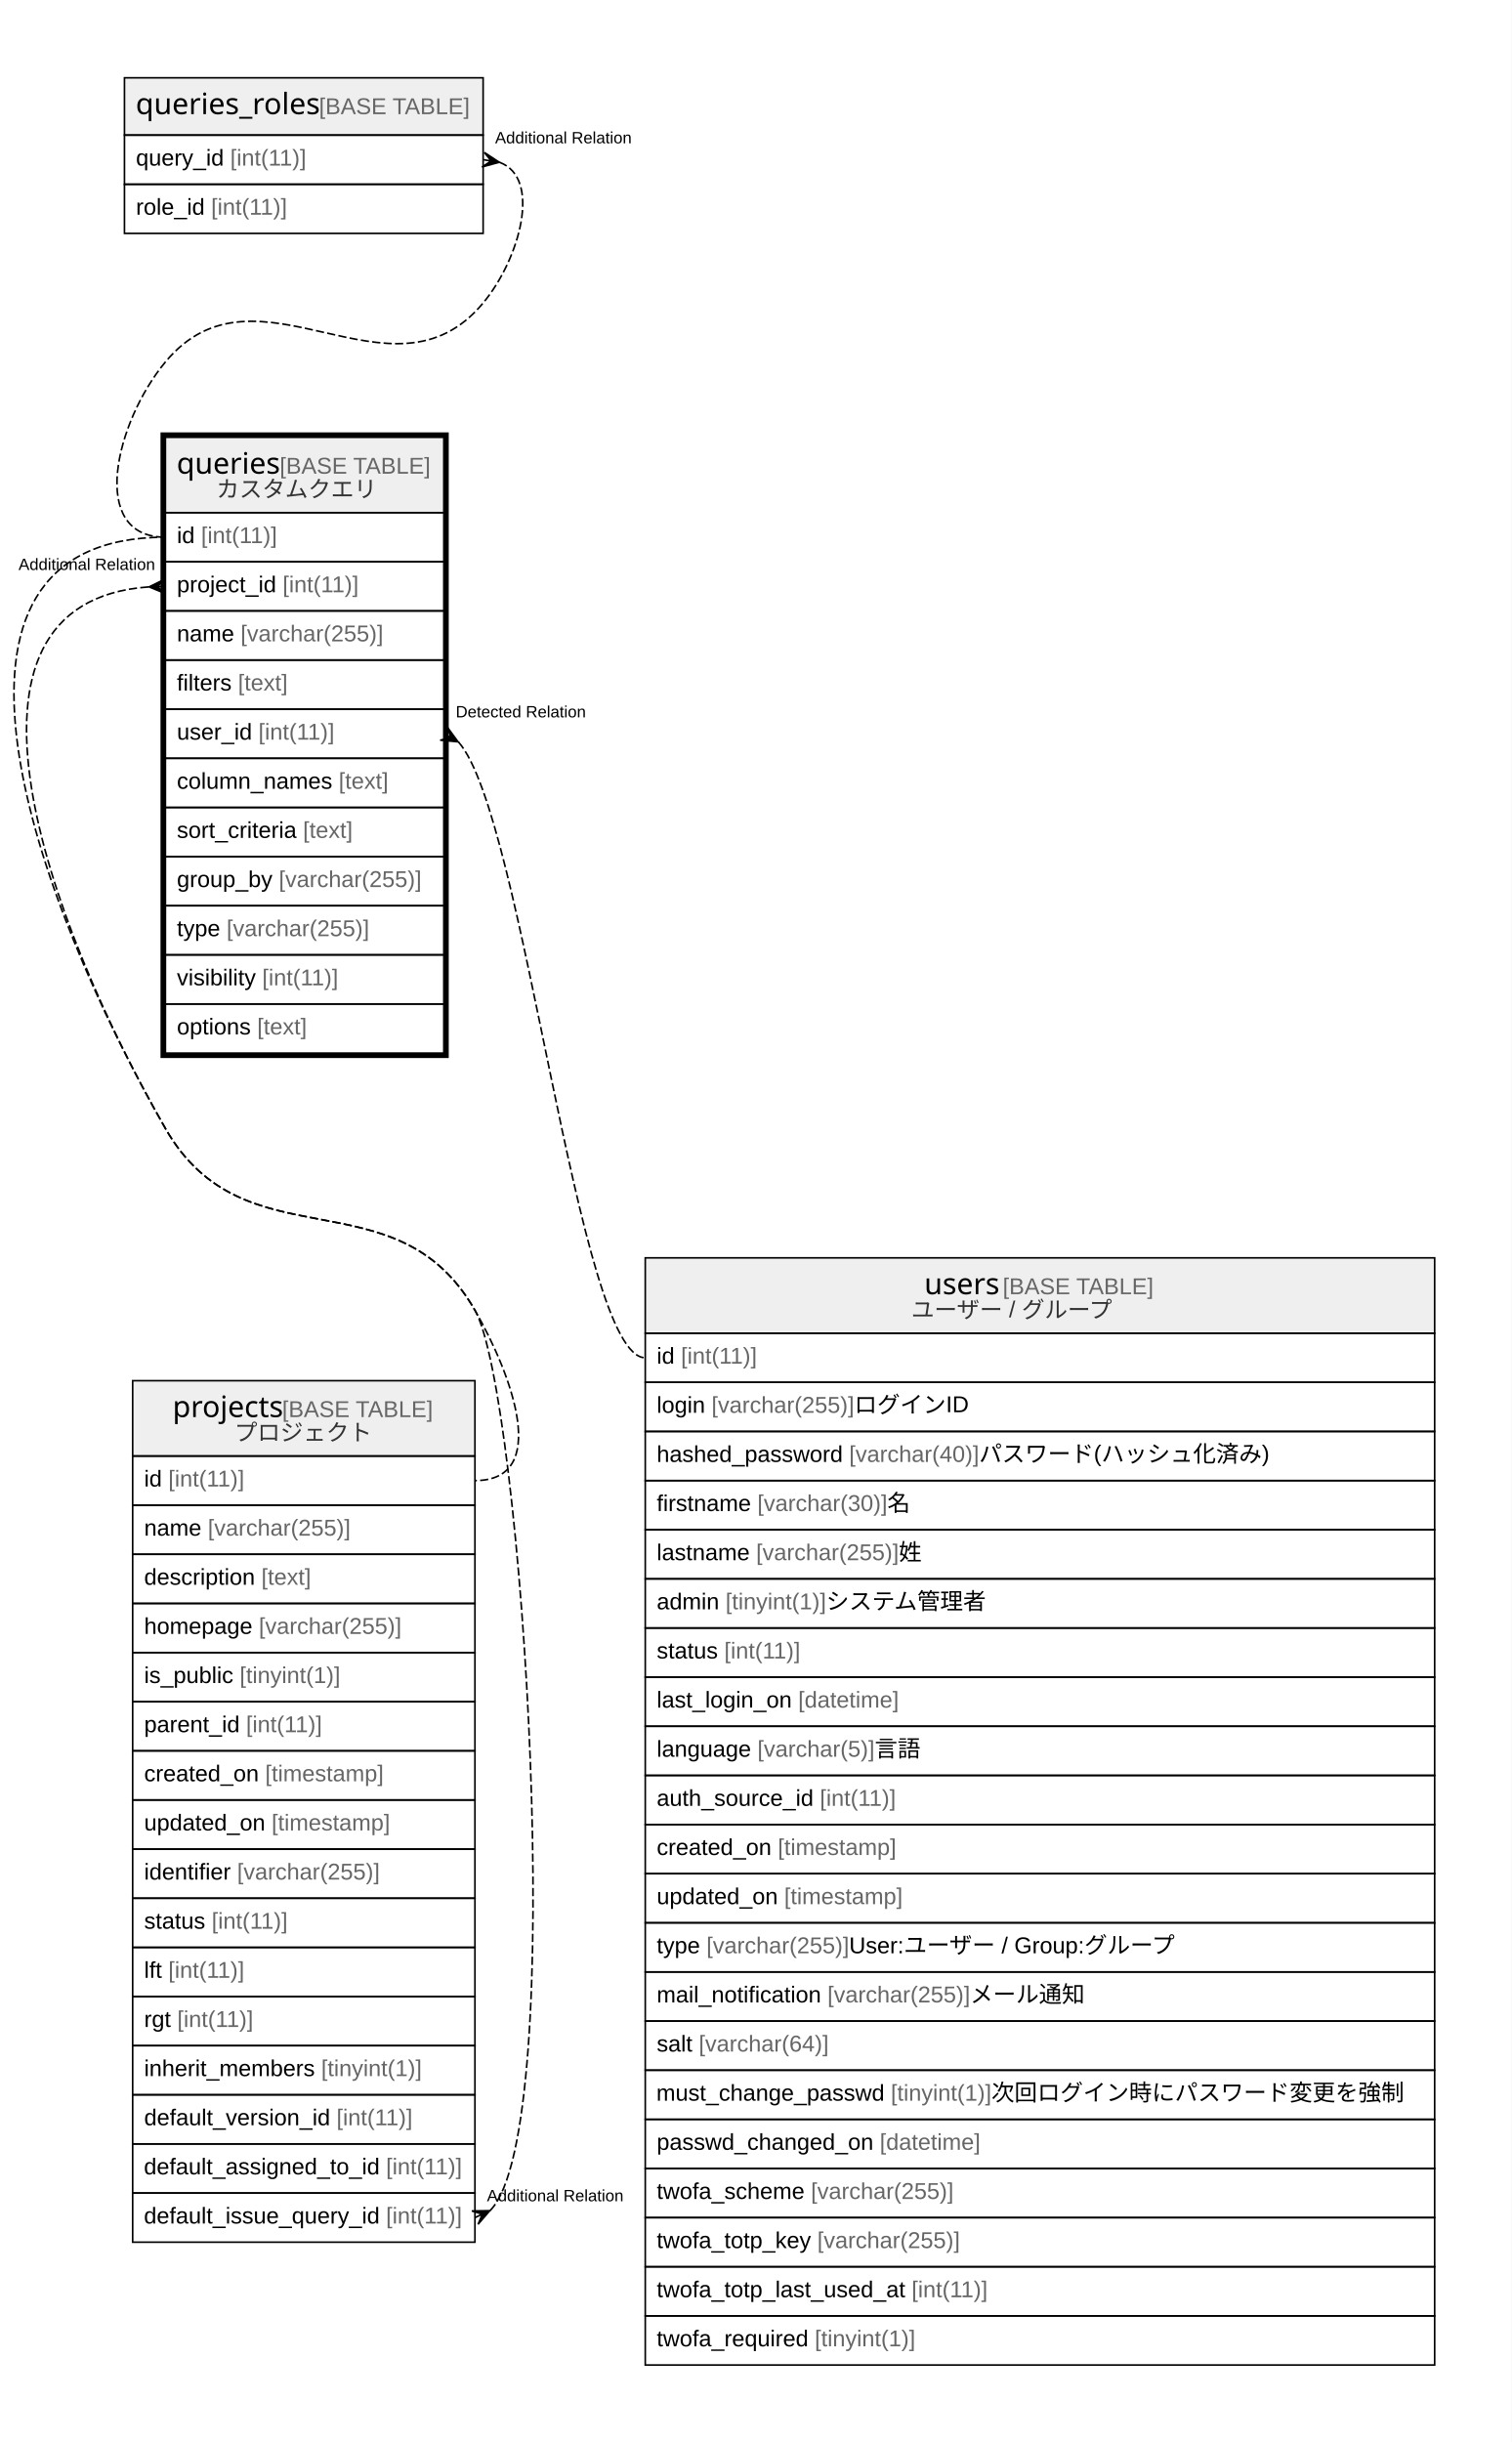
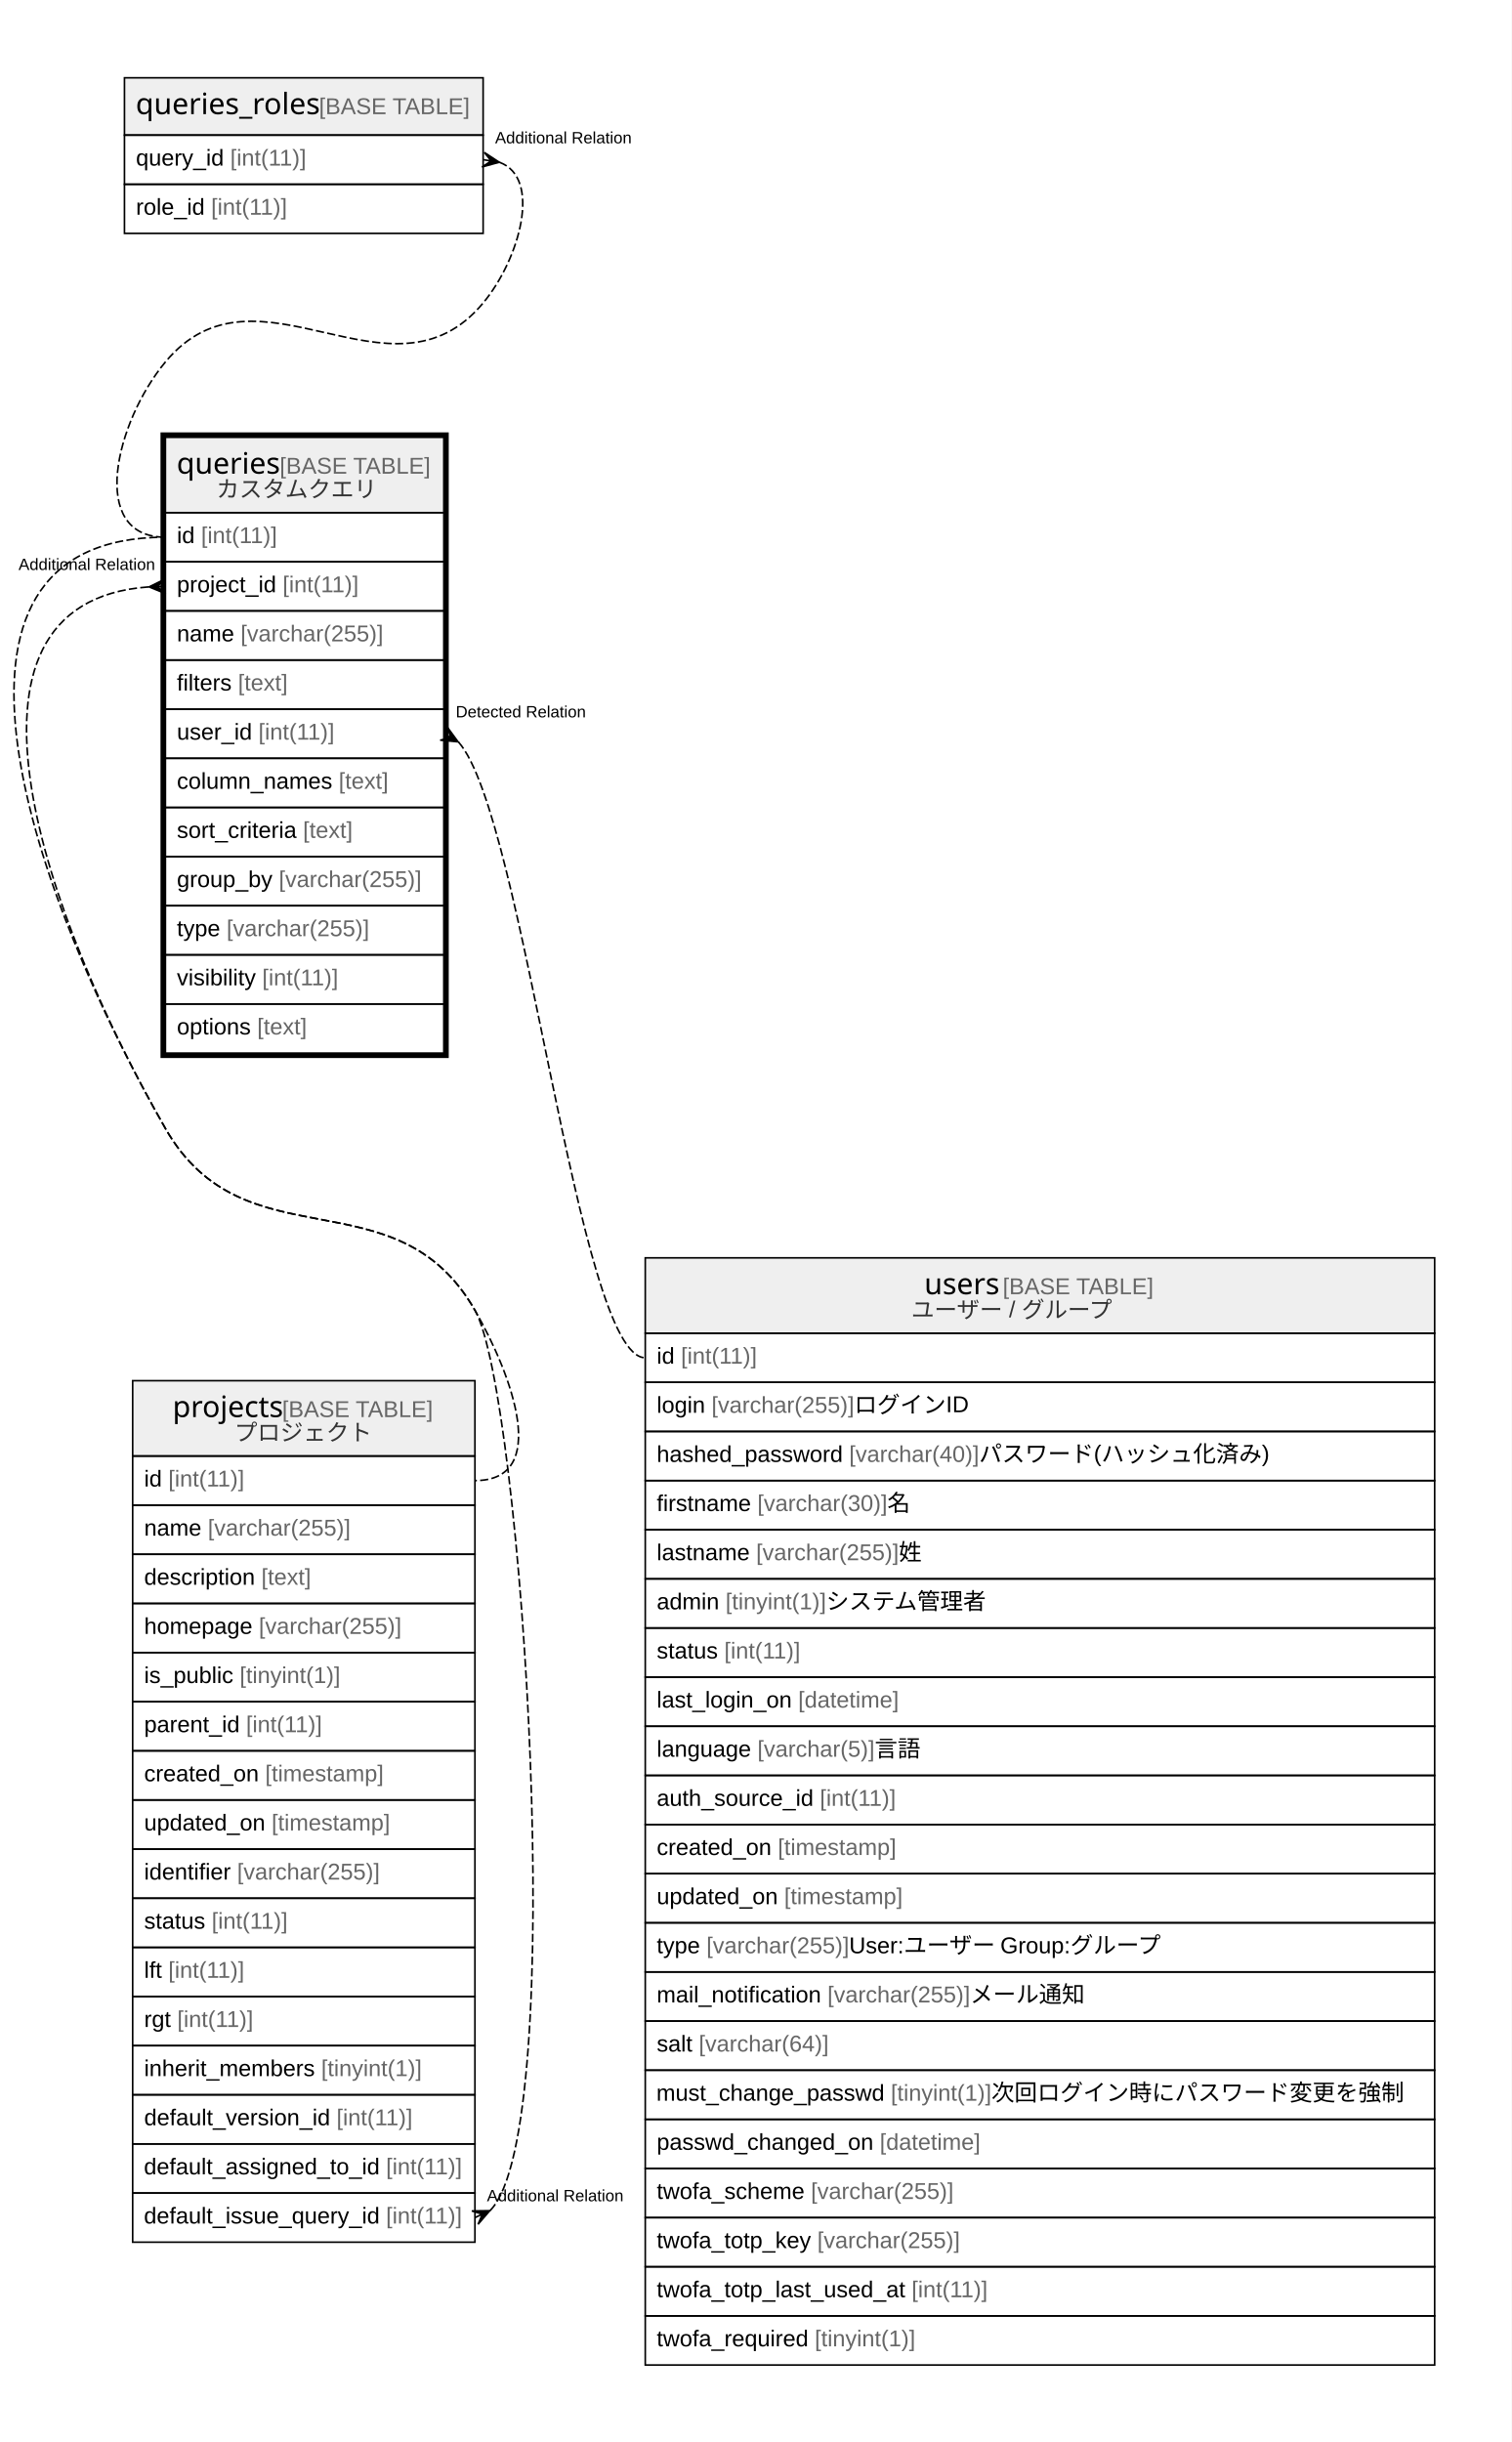
<svg xmlns="http://www.w3.org/2000/svg" width="923pt" height="1491pt" viewBox="0.00 0.00 923.00 1491.00">
  <g id="graph0" class="graph" transform="scale(1 1) rotate(0) translate(4 1487)">
    <polygon fill="#ffffff" stroke="transparent" points="-4,4 -4,-1487 919,-1487 919,4 -4,4" />
    <g id="node1" class="node">
      <polygon fill="#efefef" stroke="transparent" points="97,-1174 97,-1220 267,-1220 267,-1174 97,-1174" />
      <polygon fill="none" stroke="#000000" points="97,-1174 97,-1220 267,-1220 267,-1174 97,-1174" />
      <text text-anchor="start" x="103.868" y="-1197.8" font-family="Arial Bold" font-size="18.00" fill="#000000">queries</text>
      <text text-anchor="start" x="162.879" y="-1197.8" font-family="Arial" font-size="14.00" fill="#000000"> </text>
      <text text-anchor="start" x="166.769" y="-1197.8" font-family="Arial" font-size="14.00" fill="#666666">[BASE TABLE]</text>
      <text text-anchor="start" x="128.093" y="-1183.4" font-family="Arial" font-size="14.00" fill="#333333">カスタムクエリ</text>
      <polygon fill="none" stroke="#000000" points="97,-1144 97,-1174 267,-1174 267,-1144 97,-1144" />
      <text text-anchor="start" x="104" y="-1155.4" font-family="Arial" font-size="14.00" fill="#000000">id </text>
      <text text-anchor="start" x="118.78" y="-1155.4" font-family="Arial" font-size="14.00" fill="#666666">[int(11)]</text>
      <polygon fill="none" stroke="#000000" points="97,-1114 97,-1144 267,-1144 267,-1114 97,-1114" />
      <text text-anchor="start" x="104" y="-1125.4" font-family="Arial" font-size="14.00" fill="#000000">project_id </text>
      <text text-anchor="start" x="168.568" y="-1125.4" font-family="Arial" font-size="14.00" fill="#666666">[int(11)]</text>
      <polygon fill="none" stroke="#000000" points="97,-1084 97,-1114 267,-1114 267,-1084 97,-1084" />
      <text text-anchor="start" x="104" y="-1095.4" font-family="Arial" font-size="14.00" fill="#000000">name </text>
      <text text-anchor="start" x="142.899" y="-1095.4" font-family="Arial" font-size="14.00" fill="#666666">[varchar(255)]</text>
      <polygon fill="none" stroke="#000000" points="97,-1054 97,-1084 267,-1084 267,-1054 97,-1054" />
      <text text-anchor="start" x="104" y="-1065.4" font-family="Arial" font-size="14.00" fill="#000000">filters </text>
      <text text-anchor="start" x="141.328" y="-1065.4" font-family="Arial" font-size="14.00" fill="#666666">[text]</text>
      <polygon fill="none" stroke="#000000" points="97,-1024 97,-1054 267,-1054 267,-1024 97,-1024" />
      <text text-anchor="start" x="104" y="-1035.4" font-family="Arial" font-size="14.00" fill="#000000">user_id </text>
      <text text-anchor="start" x="153.788" y="-1035.4" font-family="Arial" font-size="14.00" fill="#666666">[int(11)]</text>
      <polygon fill="none" stroke="#000000" points="97,-994 97,-1024 267,-1024 267,-994 97,-994" />
      <text text-anchor="start" x="104" y="-1005.4" font-family="Arial" font-size="14.00" fill="#000000">column_names </text>
      <text text-anchor="start" x="202.797" y="-1005.4" font-family="Arial" font-size="14.00" fill="#666666">[text]</text>
      <polygon fill="none" stroke="#000000" points="97,-964 97,-994 267,-994 267,-964 97,-964" />
      <text text-anchor="start" x="104" y="-975.4" font-family="Arial" font-size="14.00" fill="#000000">sort_criteria </text>
      <text text-anchor="start" x="180.997" y="-975.4" font-family="Arial" font-size="14.00" fill="#666666">[text]</text>
      <polygon fill="none" stroke="#000000" points="97,-934 97,-964 267,-964 267,-934 97,-934" />
      <text text-anchor="start" x="104" y="-945.4" font-family="Arial" font-size="14.00" fill="#000000">group_by </text>
      <text text-anchor="start" x="166.247" y="-945.4" font-family="Arial" font-size="14.00" fill="#666666">[varchar(255)]</text>
      <polygon fill="none" stroke="#000000" points="97,-904 97,-934 267,-934 267,-904 97,-904" />
      <text text-anchor="start" x="104" y="-915.4" font-family="Arial" font-size="14.00" fill="#000000">type </text>
      <text text-anchor="start" x="134.346" y="-915.4" font-family="Arial" font-size="14.00" fill="#666666">[varchar(255)]</text>
      <polygon fill="none" stroke="#000000" points="97,-874 97,-904 267,-904 267,-874 97,-874" />
      <text text-anchor="start" x="104" y="-885.4" font-family="Arial" font-size="14.00" fill="#000000">visibility </text>
      <text text-anchor="start" x="156.097" y="-885.4" font-family="Arial" font-size="14.00" fill="#666666">[int(11)]</text>
      <polygon fill="none" stroke="#000000" points="97,-844 97,-874 267,-874 267,-844 97,-844" />
      <text text-anchor="start" x="104" y="-855.4" font-family="Arial" font-size="14.00" fill="#000000">options </text>
      <text text-anchor="start" x="153.018" y="-855.4" font-family="Arial" font-size="14.00" fill="#666666">[text]</text>
      <polygon fill="none" stroke="#000000" stroke-width="3" points="95.5,-842.5 95.5,-1221.5 268.5,-1221.5 268.5,-842.5 95.5,-842.5" />
    </g>
    <g id="node2" class="node">
      <polygon fill="#efefef" stroke="transparent" points="77,-598 77,-644 286,-644 286,-598 77,-598" />
      <polygon fill="none" stroke="#000000" points="77,-598 77,-644 286,-644 286,-598 77,-598" />
      <text text-anchor="start" x="101.37" y="-621.8" font-family="Arial Bold" font-size="18.00" fill="#000000">projects</text>
      <text text-anchor="start" x="164.377" y="-621.8" font-family="Arial" font-size="14.00" fill="#000000"> </text>
      <text text-anchor="start" x="168.267" y="-621.8" font-family="Arial" font-size="14.00" fill="#666666">[BASE TABLE]</text>
      <text text-anchor="start" x="139.127" y="-607.4" font-family="Arial" font-size="14.00" fill="#333333">プロジェクト</text>
      <polygon fill="none" stroke="#000000" points="77,-568 77,-598 286,-598 286,-568 77,-568" />
      <text text-anchor="start" x="84" y="-579.4" font-family="Arial" font-size="14.00" fill="#000000">id </text>
      <text text-anchor="start" x="98.78" y="-579.4" font-family="Arial" font-size="14.00" fill="#666666">[int(11)]</text>
      <polygon fill="none" stroke="#000000" points="77,-538 77,-568 286,-568 286,-538 77,-538" />
      <text text-anchor="start" x="84" y="-549.4" font-family="Arial" font-size="14.00" fill="#000000">name </text>
      <text text-anchor="start" x="122.899" y="-549.4" font-family="Arial" font-size="14.00" fill="#666666">[varchar(255)]</text>
      <polygon fill="none" stroke="#000000" points="77,-508 77,-538 286,-538 286,-508 77,-508" />
      <text text-anchor="start" x="84" y="-519.4" font-family="Arial" font-size="14.00" fill="#000000">description </text>
      <text text-anchor="start" x="155.568" y="-519.4" font-family="Arial" font-size="14.00" fill="#666666">[text]</text>
      <polygon fill="none" stroke="#000000" points="77,-478 77,-508 286,-508 286,-478 77,-478" />
      <text text-anchor="start" x="84" y="-489.4" font-family="Arial" font-size="14.00" fill="#000000">homepage </text>
      <text text-anchor="start" x="154.029" y="-489.4" font-family="Arial" font-size="14.00" fill="#666666">[varchar(255)]</text>
      <polygon fill="none" stroke="#000000" points="77,-448 77,-478 286,-478 286,-448 77,-448" />
      <text text-anchor="start" x="84" y="-459.4" font-family="Arial" font-size="14.00" fill="#000000">is_public </text>
      <text text-anchor="start" x="142.341" y="-459.4" font-family="Arial" font-size="14.00" fill="#666666">[tinyint(1)]</text>
      <polygon fill="none" stroke="#000000" points="77,-418 77,-448 286,-448 286,-418 77,-418" />
      <text text-anchor="start" x="84" y="-429.4" font-family="Arial" font-size="14.00" fill="#000000">parent_id </text>
      <text text-anchor="start" x="146.244" y="-429.4" font-family="Arial" font-size="14.00" fill="#666666">[int(11)]</text>
      <polygon fill="none" stroke="#000000" points="77,-388 77,-418 286,-418 286,-388 77,-388" />
      <text text-anchor="start" x="84" y="-399.4" font-family="Arial" font-size="14.00" fill="#000000">created_on </text>
      <text text-anchor="start" x="157.92" y="-399.4" font-family="Arial" font-size="14.00" fill="#666666">[timestamp]</text>
      <polygon fill="none" stroke="#000000" points="77,-358 77,-388 286,-388 286,-358 77,-358" />
      <text text-anchor="start" x="84" y="-369.4" font-family="Arial" font-size="14.00" fill="#000000">updated_on </text>
      <text text-anchor="start" x="161.825" y="-369.4" font-family="Arial" font-size="14.00" fill="#666666">[timestamp]</text>
      <polygon fill="none" stroke="#000000" points="77,-328 77,-358 286,-358 286,-328 77,-328" />
      <text text-anchor="start" x="84" y="-339.4" font-family="Arial" font-size="14.00" fill="#000000">identifier </text>
      <text text-anchor="start" x="140.783" y="-339.4" font-family="Arial" font-size="14.00" fill="#666666">[varchar(255)]</text>
      <polygon fill="none" stroke="#000000" points="77,-298 77,-328 286,-328 286,-298 77,-298" />
      <text text-anchor="start" x="84" y="-309.4" font-family="Arial" font-size="14.00" fill="#000000">status </text>
      <text text-anchor="start" x="125.237" y="-309.4" font-family="Arial" font-size="14.00" fill="#666666">[int(11)]</text>
      <polygon fill="none" stroke="#000000" points="77,-268 77,-298 286,-298 286,-268 77,-268" />
      <text text-anchor="start" x="84" y="-279.4" font-family="Arial" font-size="14.00" fill="#000000">lft </text>
      <text text-anchor="start" x="98.778" y="-279.4" font-family="Arial" font-size="14.00" fill="#666666">[int(11)]</text>
      <polygon fill="none" stroke="#000000" points="77,-238 77,-268 286,-268 286,-238 77,-238" />
      <text text-anchor="start" x="84" y="-249.4" font-family="Arial" font-size="14.00" fill="#000000">rgt </text>
      <text text-anchor="start" x="104.224" y="-249.4" font-family="Arial" font-size="14.00" fill="#666666">[int(11)]</text>
      <polygon fill="none" stroke="#000000" points="77,-208 77,-238 286,-238 286,-208 77,-208" />
      <text text-anchor="start" x="84" y="-219.4" font-family="Arial" font-size="14.00" fill="#000000">inherit_members </text>
      <text text-anchor="start" x="192.115" y="-219.4" font-family="Arial" font-size="14.00" fill="#666666">[tinyint(1)]</text>
      <polygon fill="none" stroke="#000000" points="77,-178 77,-208 286,-208 286,-178 77,-178" />
      <text text-anchor="start" x="84" y="-189.4" font-family="Arial" font-size="14.00" fill="#000000">default_version_id </text>
      <text text-anchor="start" x="201.478" y="-189.4" font-family="Arial" font-size="14.00" fill="#666666">[int(11)]</text>
      <polygon fill="none" stroke="#000000" points="77,-148 77,-178 286,-178 286,-148 77,-148" />
      <text text-anchor="start" x="83.857" y="-159.4" font-family="Arial" font-size="14.00" fill="#000000">default_assigned_to_id </text>
      <text text-anchor="start" x="231.696" y="-159.4" font-family="Arial" font-size="14.00" fill="#666666">[int(11)]</text>
      <polygon fill="none" stroke="#000000" points="77,-118 77,-148 286,-148 286,-118 77,-118" />
      <text text-anchor="start" x="83.863" y="-129.4" font-family="Arial" font-size="14.00" fill="#000000">default_issue_query_id </text>
      <text text-anchor="start" x="231.689" y="-129.4" font-family="Arial" font-size="14.00" fill="#666666">[int(11)]</text>
    </g>
    <g id="edge3" class="edge">
      <path fill="none" stroke="#000000" stroke-dasharray="5,2" d="M86.618,-1128.64C-46.497,-1119.117 25.703,-922.557 97,-798 145.394,-713.455 237.606,-771.545 286,-687 308.962,-646.885 332.222,-583 286,-583" />
      <polygon fill="#000000" stroke="#000000" points="87.006,-1128.654 96.844,-1133.497 92.003,-1128.827 97,-1129 97,-1129 97,-1129 92.003,-1128.827 97.156,-1124.503 87.006,-1128.654 87.006,-1128.654" />
      <text text-anchor="start" x="7.324" y="-1139" font-family="Arial" font-size="10.00" fill="#000000">Additional Relation</text>
    </g>
    <g id="node4" class="node">
      <polygon fill="#efefef" stroke="transparent" points="390,-673 390,-719 872,-719 872,-673 390,-673" />
      <polygon fill="none" stroke="#000000" points="390,-673 390,-719 872,-719 872,-673 390,-673" />
      <text text-anchor="start" x="560.371" y="-696.8" font-family="Arial Bold" font-size="18.00" fill="#000000">users</text>
      <text text-anchor="start" x="604.375" y="-696.8" font-family="Arial" font-size="14.00" fill="#000000"> </text>
      <text text-anchor="start" x="608.266" y="-696.8" font-family="Arial" font-size="14.00" fill="#666666">[BASE TABLE]</text>
      <text text-anchor="start" x="552.456" y="-682.4" font-family="Arial" font-size="14.00" fill="#333333">ユーザー / グループ</text>
      <polygon fill="none" stroke="#000000" points="390,-643 390,-673 872,-673 872,-643 390,-643" />
      <text text-anchor="start" x="397" y="-654.4" font-family="Arial" font-size="14.00" fill="#000000">id </text>
      <text text-anchor="start" x="411.78" y="-654.4" font-family="Arial" font-size="14.00" fill="#666666">[int(11)]</text>
      <polygon fill="none" stroke="#000000" points="390,-613 390,-643 872,-643 872,-613 390,-613" />
      <text text-anchor="start" x="397" y="-624.4" font-family="Arial" font-size="14.00" fill="#000000">login </text>
      <text text-anchor="start" x="430.452" y="-624.4" font-family="Arial" font-size="14.00" fill="#666666">[varchar(255)]</text>
      <text text-anchor="start" x="517.571" y="-624.4" font-family="Arial" font-size="14.00" fill="#000000"> ログインID</text>
      <polygon fill="none" stroke="#000000" points="390,-583 390,-613 872,-613 872,-583 390,-583" />
      <text text-anchor="start" x="397" y="-594.4" font-family="Arial" font-size="14.00" fill="#000000">hashed_password </text>
      <text text-anchor="start" x="514.484" y="-594.4" font-family="Arial" font-size="14.00" fill="#666666">[varchar(40)]</text>
      <text text-anchor="start" x="593.82" y="-594.4" font-family="Arial" font-size="14.00" fill="#000000"> パスワード(ハッシュ化済み)</text>
      <polygon fill="none" stroke="#000000" points="390,-553 390,-583 872,-583 872,-553 390,-553" />
      <text text-anchor="start" x="397" y="-564.4" font-family="Arial" font-size="14.00" fill="#000000">firstname </text>
      <text text-anchor="start" x="458.447" y="-564.4" font-family="Arial" font-size="14.00" fill="#666666">[varchar(30)]</text>
      <text text-anchor="start" x="537.784" y="-564.4" font-family="Arial" font-size="14.00" fill="#000000"> 名</text>
      <polygon fill="none" stroke="#000000" points="390,-523 390,-553 872,-553 872,-523 390,-523" />
      <text text-anchor="start" x="397" y="-534.4" font-family="Arial" font-size="14.00" fill="#000000">lastname </text>
      <text text-anchor="start" x="457.679" y="-534.4" font-family="Arial" font-size="14.00" fill="#666666">[varchar(255)]</text>
      <text text-anchor="start" x="544.798" y="-534.4" font-family="Arial" font-size="14.00" fill="#000000"> 姓</text>
      <polygon fill="none" stroke="#000000" points="390,-493 390,-523 872,-523 872,-493 390,-493" />
      <text text-anchor="start" x="397" y="-504.4" font-family="Arial" font-size="14.00" fill="#000000">admin </text>
      <text text-anchor="start" x="439.006" y="-504.4" font-family="Arial" font-size="14.00" fill="#666666">[tinyint(1)]</text>
      <text text-anchor="start" x="500.45" y="-504.4" font-family="Arial" font-size="14.00" fill="#000000"> システム管理者</text>
      <polygon fill="none" stroke="#000000" points="390,-463 390,-493 872,-493 872,-463 390,-463" />
      <text text-anchor="start" x="397" y="-474.4" font-family="Arial" font-size="14.00" fill="#000000">status </text>
      <text text-anchor="start" x="438.237" y="-474.4" font-family="Arial" font-size="14.00" fill="#666666">[int(11)]</text>
      <polygon fill="none" stroke="#000000" points="390,-433 390,-463 872,-463 872,-433 390,-433" />
      <text text-anchor="start" x="397" y="-444.4" font-family="Arial" font-size="14.00" fill="#000000">last_login_on </text>
      <text text-anchor="start" x="483.362" y="-444.4" font-family="Arial" font-size="14.00" fill="#666666">[datetime]</text>
      <polygon fill="none" stroke="#000000" points="390,-403 390,-433 872,-433 872,-403 390,-403" />
      <text text-anchor="start" x="397" y="-414.4" font-family="Arial" font-size="14.00" fill="#000000">language </text>
      <text text-anchor="start" x="458.475" y="-414.4" font-family="Arial" font-size="14.00" fill="#666666">[varchar(5)]</text>
      <text text-anchor="start" x="530.029" y="-414.4" font-family="Arial" font-size="14.00" fill="#000000"> 言語</text>
      <polygon fill="none" stroke="#000000" points="390,-373 390,-403 872,-403 872,-373 390,-373" />
      <text text-anchor="start" x="397" y="-384.4" font-family="Arial" font-size="14.00" fill="#000000">auth_source_id </text>
      <text text-anchor="start" x="496.592" y="-384.4" font-family="Arial" font-size="14.00" fill="#666666">[int(11)]</text>
      <polygon fill="none" stroke="#000000" points="390,-343 390,-373 872,-373 872,-343 390,-343" />
      <text text-anchor="start" x="397" y="-354.4" font-family="Arial" font-size="14.00" fill="#000000">created_on </text>
      <text text-anchor="start" x="470.92" y="-354.4" font-family="Arial" font-size="14.00" fill="#666666">[timestamp]</text>
      <polygon fill="none" stroke="#000000" points="390,-313 390,-343 872,-343 872,-313 390,-313" />
      <text text-anchor="start" x="397" y="-324.4" font-family="Arial" font-size="14.00" fill="#000000">updated_on </text>
      <text text-anchor="start" x="474.825" y="-324.4" font-family="Arial" font-size="14.00" fill="#666666">[timestamp]</text>
      <polygon fill="none" stroke="#000000" points="390,-283 390,-313 872,-313 872,-283 390,-283" />
      <text text-anchor="start" x="397" y="-294.4" font-family="Arial" font-size="14.00" fill="#000000">type </text>
      <text text-anchor="start" x="427.346" y="-294.4" font-family="Arial" font-size="14.00" fill="#666666">[varchar(255)]</text>
-       <text text-anchor="start" x="514.466" y="-294.4" font-family="Arial" font-size="14.00" fill="#000000"> User:ユーザー / Group:グループ</text>
+       <text text-anchor="start" x="514.466" y="-294.4" font-family="Arial" font-size="14.00" fill="#000000"> User:ユーザー Group:グループ </text>
      <polygon fill="none" stroke="#000000" points="390,-253 390,-283 872,-283 872,-253 390,-253" />
      <text text-anchor="start" x="397" y="-264.4" font-family="Arial" font-size="14.00" fill="#000000">mail_notification </text>
      <text text-anchor="start" x="501.234" y="-264.4" font-family="Arial" font-size="14.00" fill="#666666">[varchar(255)]</text>
      <text text-anchor="start" x="588.353" y="-264.4" font-family="Arial" font-size="14.00" fill="#000000"> メール通知</text>
      <polygon fill="none" stroke="#000000" points="390,-223 390,-253 872,-253 872,-223 390,-223" />
      <text text-anchor="start" x="397" y="-234.4" font-family="Arial" font-size="14.00" fill="#000000">salt </text>
      <text text-anchor="start" x="422.67" y="-234.4" font-family="Arial" font-size="14.00" fill="#666666">[varchar(64)]</text>
      <polygon fill="none" stroke="#000000" points="390,-193 390,-223 872,-223 872,-193 390,-193" />
      <text text-anchor="start" x="396.765" y="-204.4" font-family="Arial" font-size="14.00" fill="#000000">must_change_passwd </text>
      <text text-anchor="start" x="539.922" y="-204.4" font-family="Arial" font-size="14.00" fill="#666666">[tinyint(1)]</text>
      <text text-anchor="start" x="601.366" y="-204.4" font-family="Arial" font-size="14.00" fill="#000000"> 次回ログイン時にパスワード変更を強制</text>
      <polygon fill="none" stroke="#000000" points="390,-163 390,-193 872,-193 872,-163 390,-163" />
      <text text-anchor="start" x="397" y="-174.4" font-family="Arial" font-size="14.00" fill="#000000">passwd_changed_on </text>
      <text text-anchor="start" x="533.171" y="-174.4" font-family="Arial" font-size="14.00" fill="#666666">[datetime]</text>
      <polygon fill="none" stroke="#000000" points="390,-133 390,-163 872,-163 872,-133 390,-133" />
      <text text-anchor="start" x="397" y="-144.4" font-family="Arial" font-size="14.00" fill="#000000">twofa_scheme </text>
      <text text-anchor="start" x="491.135" y="-144.4" font-family="Arial" font-size="14.00" fill="#666666">[varchar(255)]</text>
      <polygon fill="none" stroke="#000000" points="390,-103 390,-133 872,-133 872,-103 390,-103" />
      <text text-anchor="start" x="397" y="-114.4" font-family="Arial" font-size="14.00" fill="#000000">twofa_totp_key </text>
      <text text-anchor="start" x="495.038" y="-114.4" font-family="Arial" font-size="14.00" fill="#666666">[varchar(255)]</text>
      <polygon fill="none" stroke="#000000" points="390,-73 390,-103 872,-103 872,-73 390,-73" />
      <text text-anchor="start" x="397" y="-84.4" font-family="Arial" font-size="14.00" fill="#000000">twofa_totp_last_used_at </text>
      <text text-anchor="start" x="552.621" y="-84.4" font-family="Arial" font-size="14.00" fill="#666666">[int(11)]</text>
      <polygon fill="none" stroke="#000000" points="390,-43 390,-73 872,-73 872,-43 390,-43" />
      <text text-anchor="start" x="397" y="-54.4" font-family="Arial" font-size="14.00" fill="#000000">twofa_required </text>
      <text text-anchor="start" x="493.467" y="-54.4" font-family="Arial" font-size="14.00" fill="#666666">[tinyint(1)]</text>
    </g>
    <g id="edge4" class="edge">
      <path fill="none" stroke="#000000" stroke-dasharray="5,2" d="M275.983,-1033.902C316.186,-988.691 348.556,-658 390,-658" />
      <polygon fill="#000000" stroke="#000000" points="275.697,-1034.064 264.779,-1035.086 271.349,-1036.532 267,-1039 267,-1039 267,-1039 271.349,-1036.532 269.221,-1042.914 275.697,-1034.064 275.697,-1034.064" />
      <text text-anchor="start" x="274.268" y="-1049" font-family="Arial" font-size="10.00" fill="#000000">Detected Relation</text>
    </g>
    <g id="edge1" class="edge">
      <path fill="none" stroke="#000000" stroke-dasharray="5,2" d="M295.284,-137.336C344.169,-186.413 314.907,-636.499 286,-687 237.606,-771.545 145.394,-713.455 97,-798 17.295,-937.246 -63.444,-1159 97,-1159" />
      <polygon fill="#000000" stroke="#000000" points="295.06,-137.232 287.904,-128.923 290.53,-135.116 286,-133 286,-133 286,-133 290.53,-135.116 284.096,-137.077 295.06,-137.232 295.06,-137.232" />
      <text text-anchor="start" x="293.325" y="-143" font-family="Arial" font-size="10.00" fill="#000000">Additional Relation</text>
    </g>
    <g id="node3" class="node">
      <polygon fill="#efefef" stroke="transparent" points="72,-1404.5 72,-1439.5 291,-1439.5 291,-1404.5 72,-1404.5" />
      <polygon fill="none" stroke="#000000" points="72,-1404.5 72,-1439.5 291,-1439.5 291,-1404.5 72,-1404.5" />
      <text text-anchor="start" x="78.865" y="-1417.3" font-family="Arial Bold" font-size="18.00" fill="#000000">queries_roles</text>
      <text text-anchor="start" x="186.881" y="-1417.3" font-family="Arial" font-size="14.00" fill="#000000"> </text>
      <text text-anchor="start" x="190.772" y="-1417.3" font-family="Arial" font-size="14.00" fill="#666666">[BASE TABLE]</text>
      <polygon fill="none" stroke="#000000" points="72,-1374.5 72,-1404.5 291,-1404.5 291,-1374.5 72,-1374.5" />
      <text text-anchor="start" x="79" y="-1385.9" font-family="Arial" font-size="14.00" fill="#000000">query_id </text>
      <text text-anchor="start" x="136.571" y="-1385.9" font-family="Arial" font-size="14.00" fill="#666666">[int(11)]</text>
      <polygon fill="none" stroke="#000000" points="72,-1344.5 72,-1374.5 291,-1374.5 291,-1344.5 72,-1344.5" />
      <text text-anchor="start" x="79" y="-1355.9" font-family="Arial" font-size="14.00" fill="#000000">role_id </text>
      <text text-anchor="start" x="124.895" y="-1355.9" font-family="Arial" font-size="14.00" fill="#666666">[int(11)]</text>
    </g>
    <g id="edge2" class="edge">
      <path fill="none" stroke="#000000" stroke-dasharray="5,2" d="M300.918,-1387.931C327.046,-1378.514 313.436,-1328.982 291,-1302 234.932,-1234.571 153.068,-1333.429 97,-1266 66.595,-1229.434 49.444,-1159 97,-1159" />
      <polygon fill="#000000" stroke="#000000" points="300.877,-1387.938 290.297,-1385.055 295.939,-1388.719 291,-1389.5 291,-1389.5 291,-1389.5 295.939,-1388.719 291.703,-1393.945 300.877,-1387.938 300.877,-1387.938" />
      <text text-anchor="start" x="298.325" y="-1399.5" font-family="Arial" font-size="10.00" fill="#000000">Additional Relation</text>
    </g>
  </g>
</svg>
